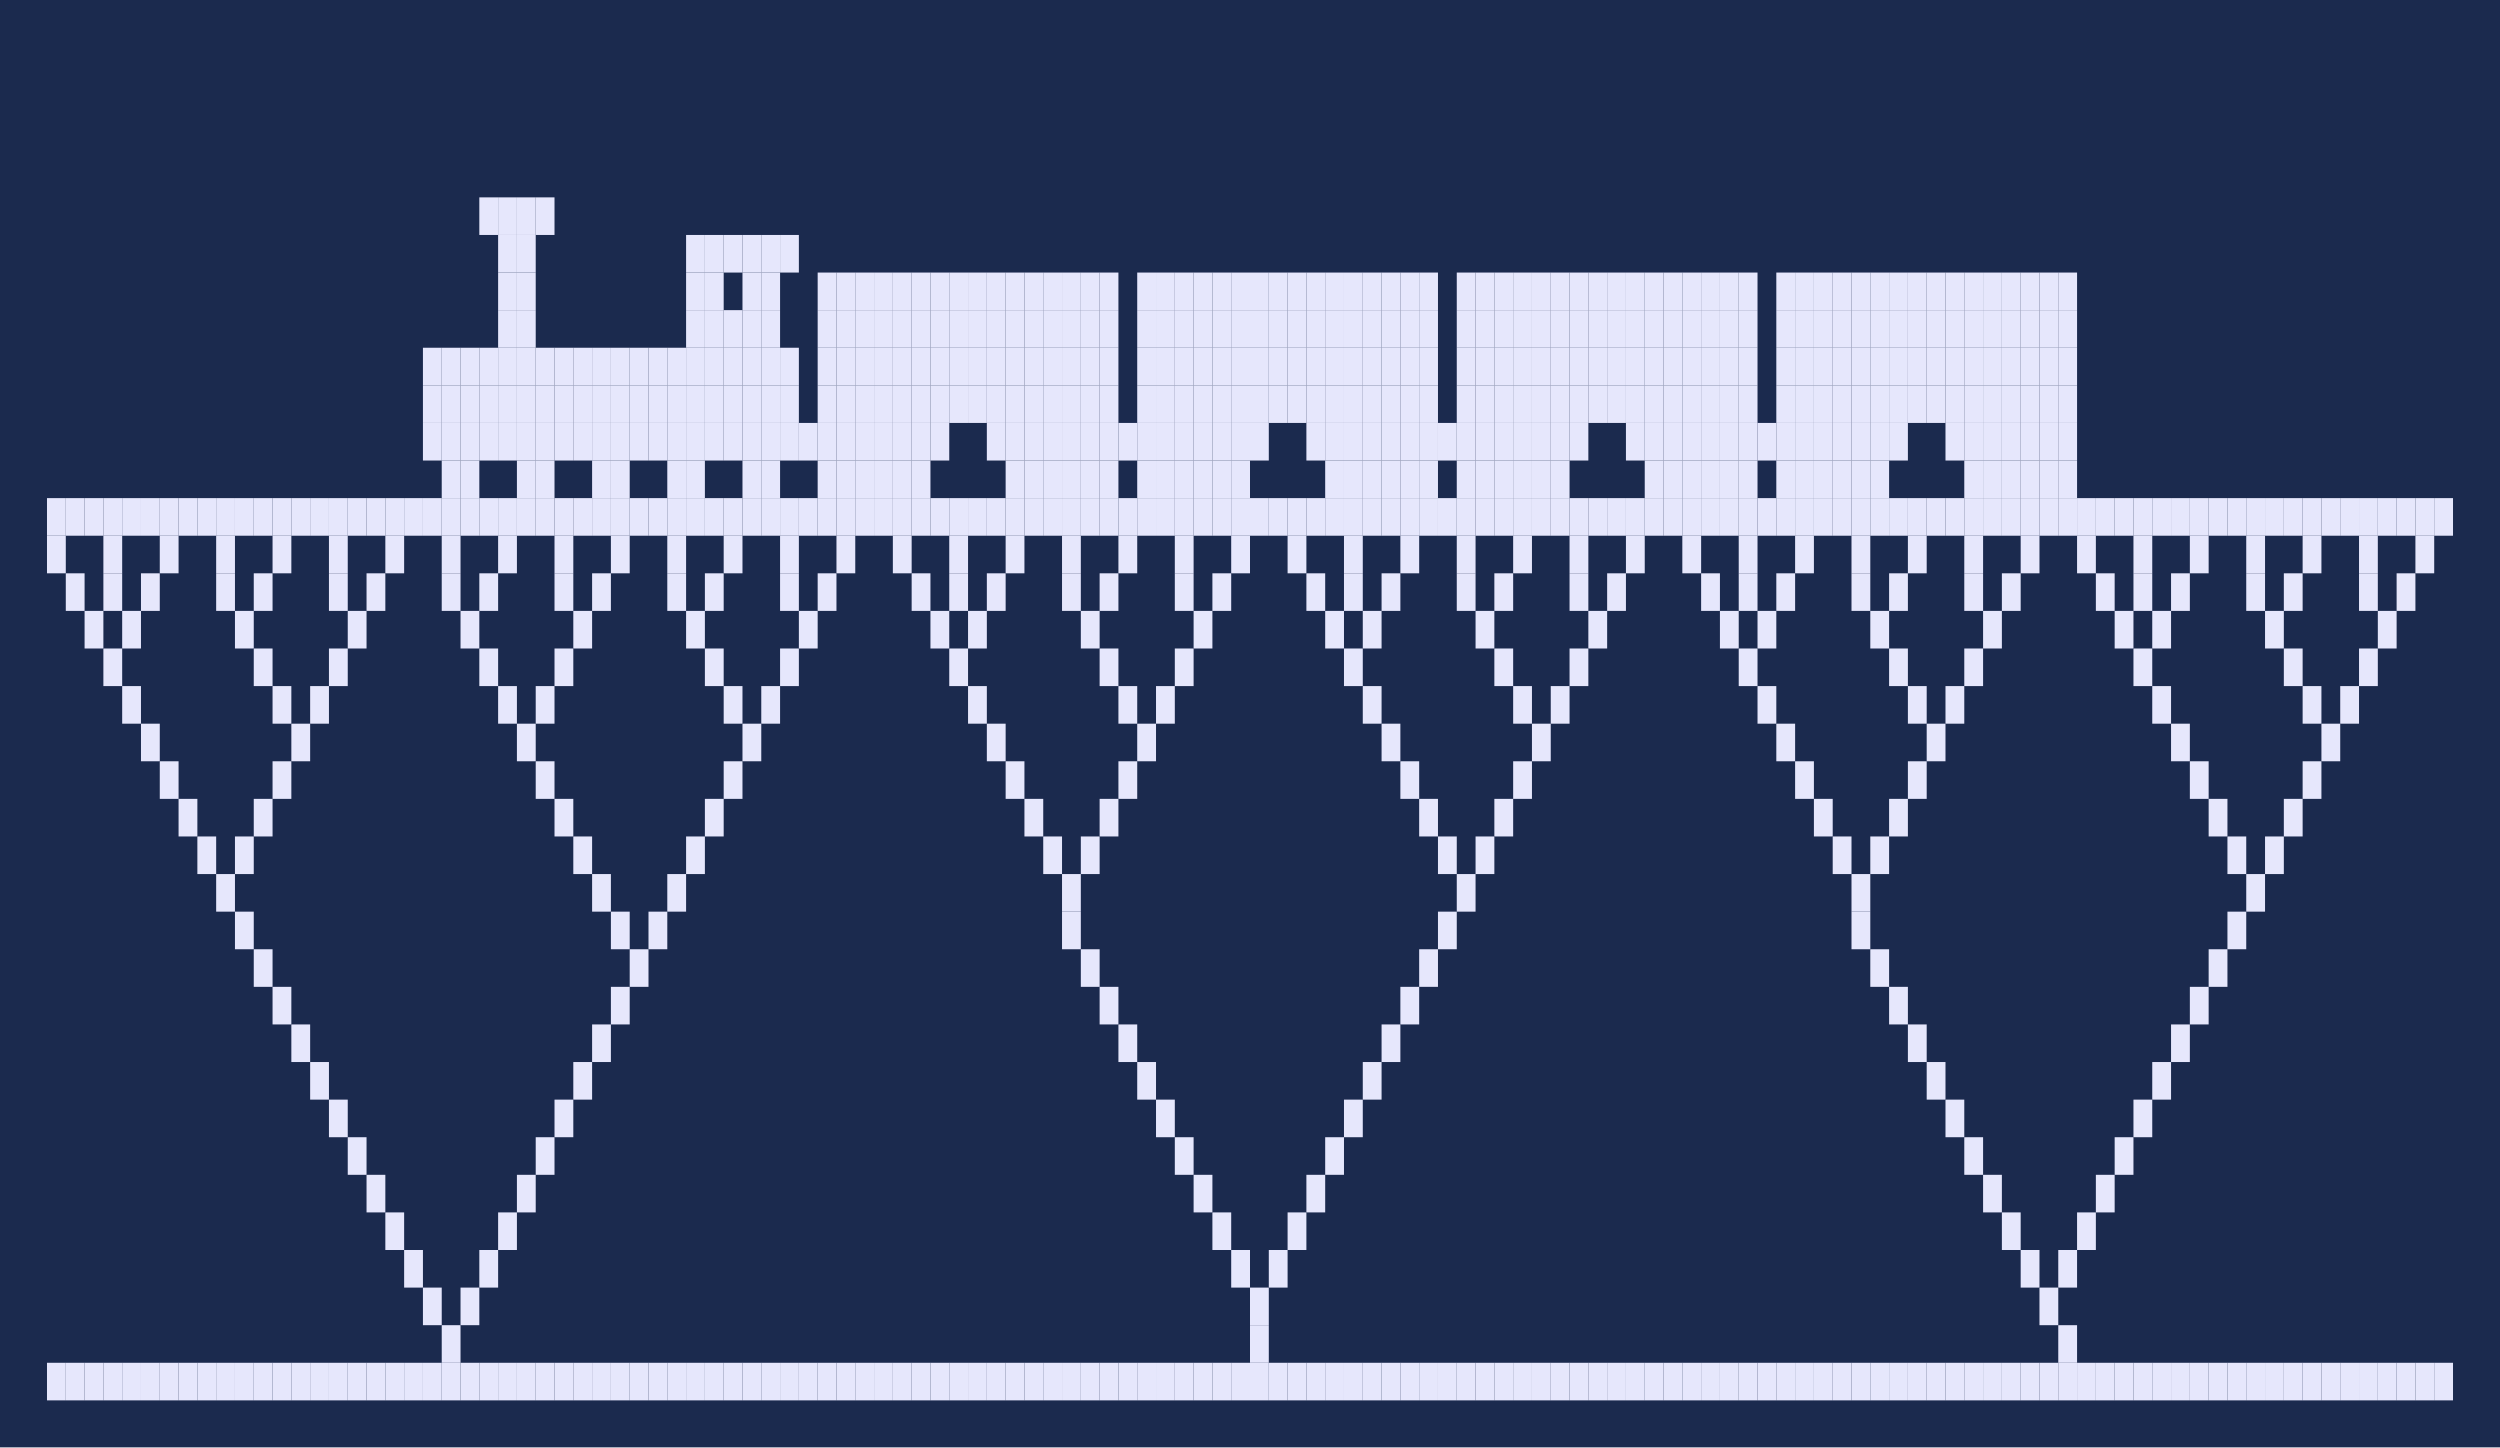
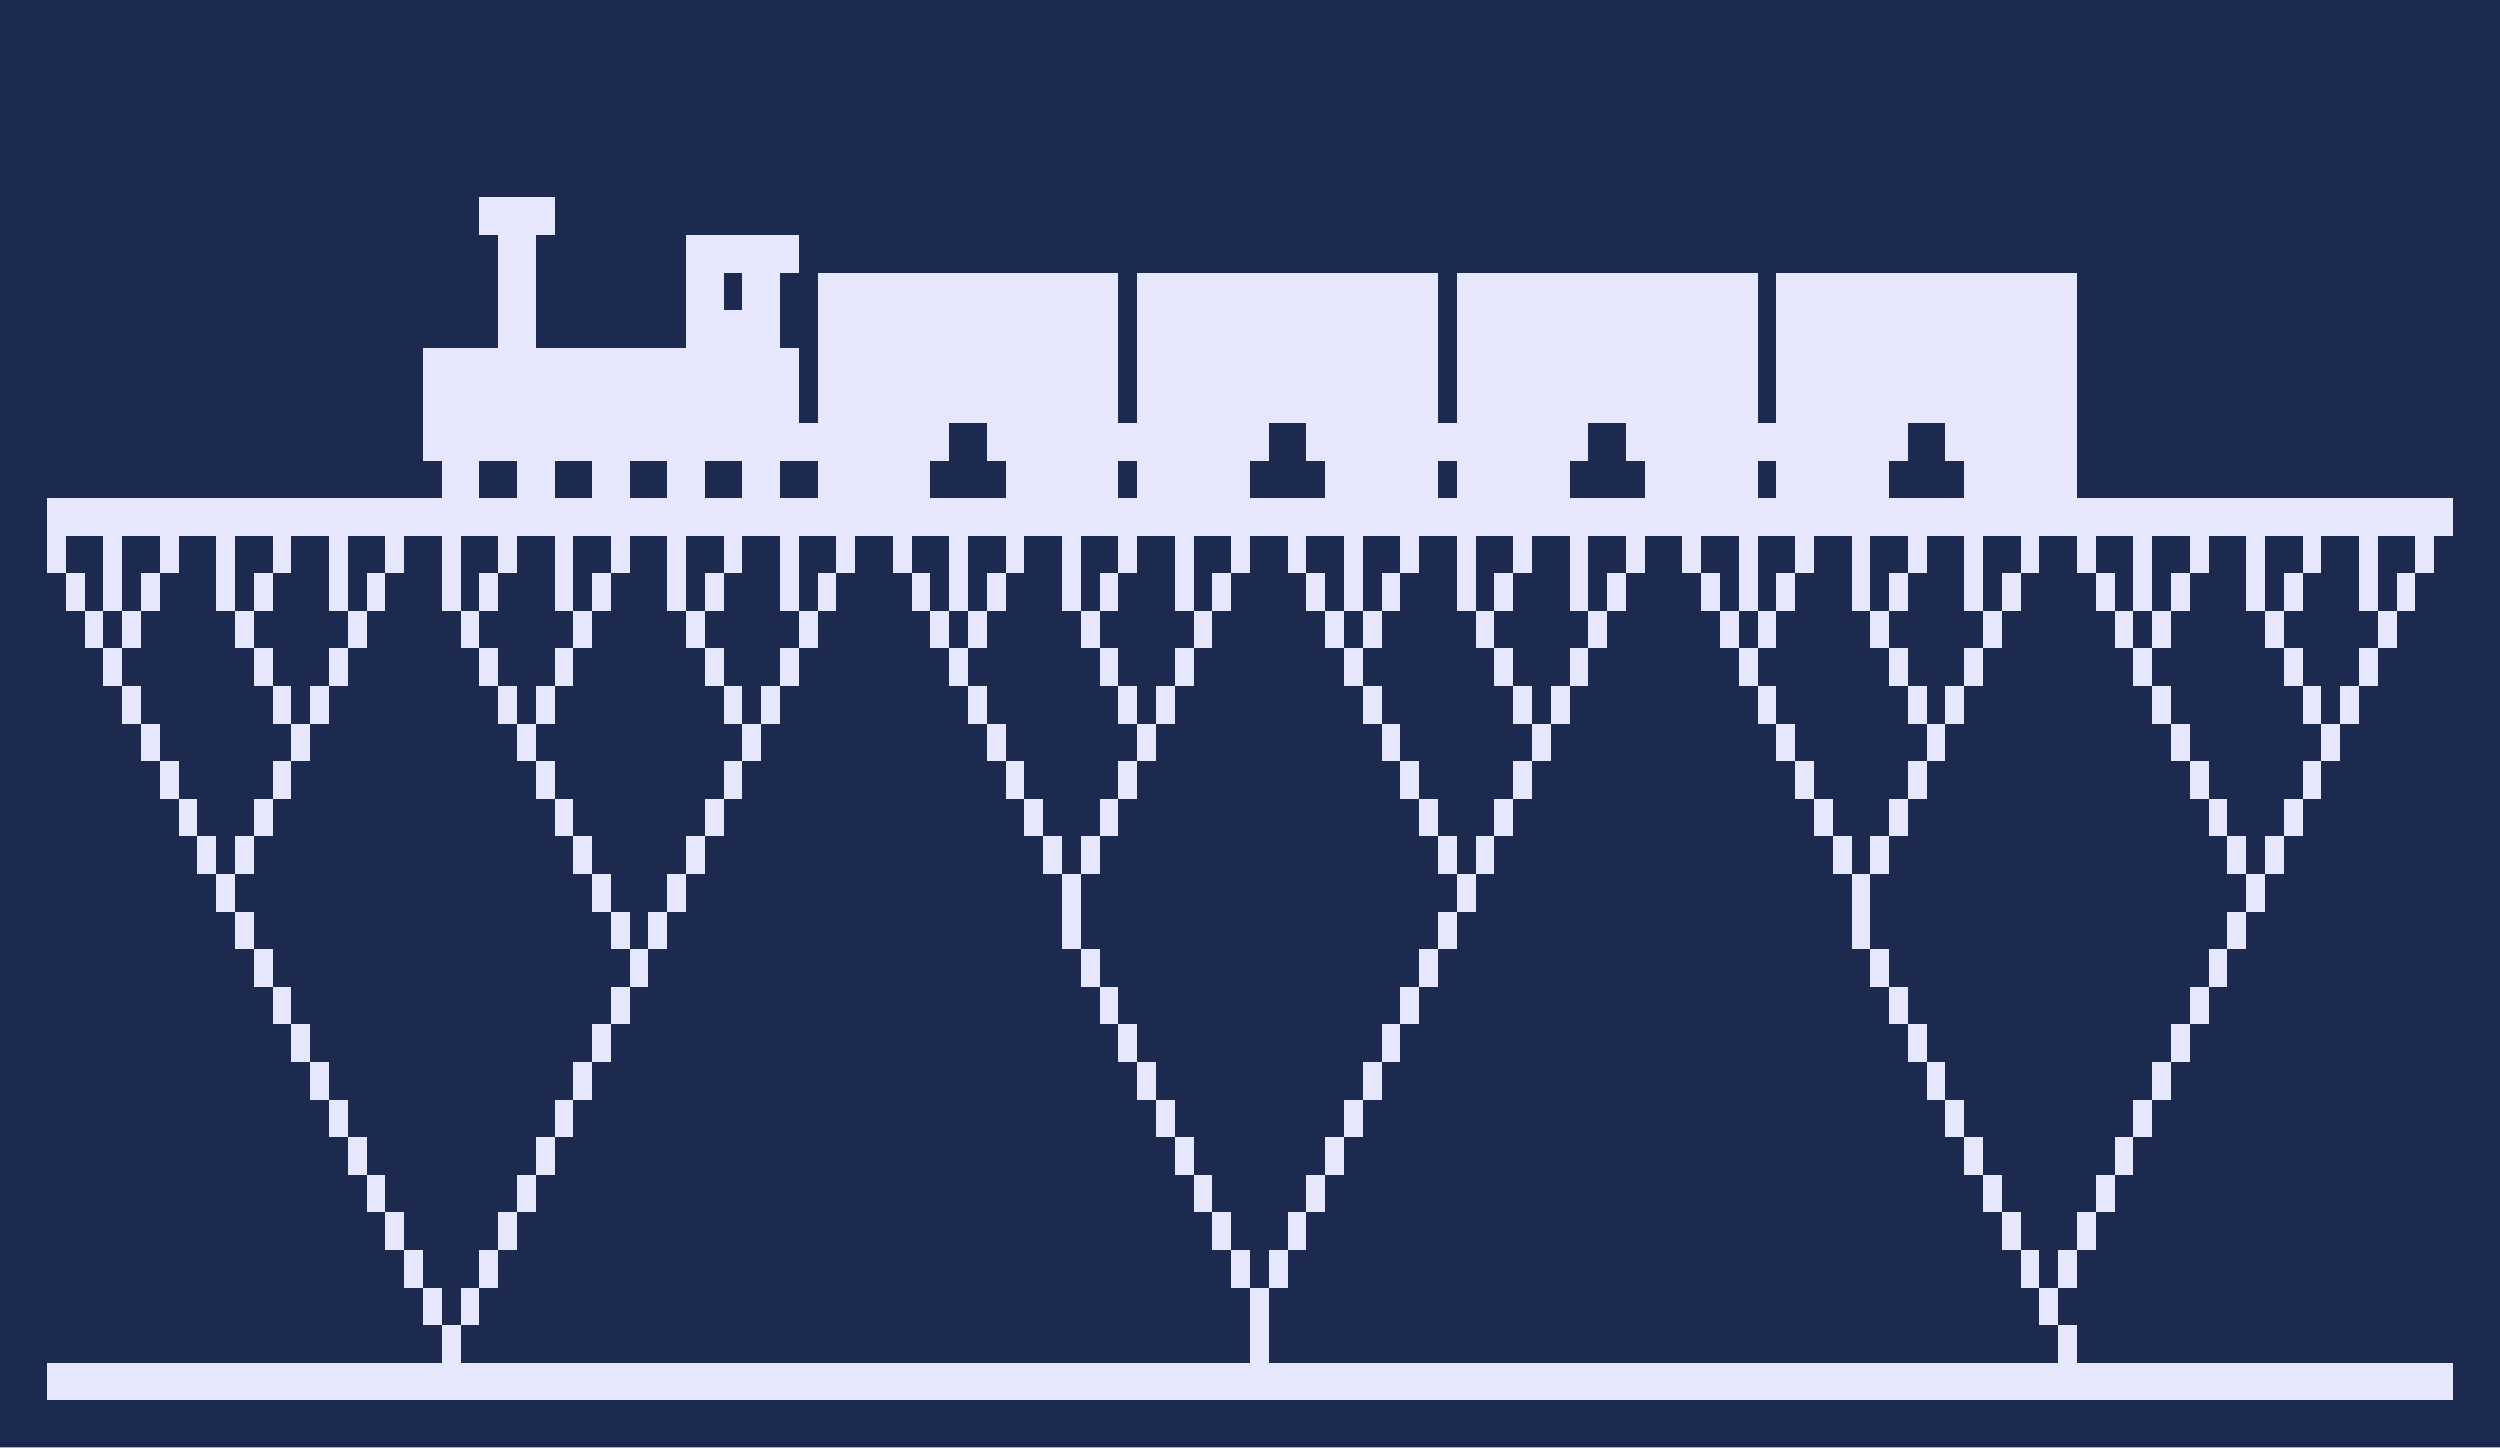
<svg xmlns="http://www.w3.org/2000/svg" width="532" height="308" viewBox="0 0 532 308">
  <rect width="532" height="308" fill="#1b2a4e" />
-   <g fill="#e6e7fc">
+   <g fill="#e6e7fc" shape-rendering="crispEdges">
    <rect x="102" y="42" width="4" height="8" />
    <rect x="106" y="42" width="4" height="8" />
    <rect x="110" y="42" width="4" height="8" />
    <rect x="114" y="42" width="4" height="8" />
    <rect x="106" y="50" width="4" height="8" />
    <rect x="110" y="50" width="4" height="8" />
    <rect x="146" y="50" width="4" height="8" />
    <rect x="150" y="50" width="4" height="8" />
    <rect x="154" y="50" width="4" height="8" />
    <rect x="158" y="50" width="4" height="8" />
    <rect x="162" y="50" width="4" height="8" />
    <rect x="166" y="50" width="4" height="8" />
    <rect x="106" y="58" width="4" height="8" />
    <rect x="110" y="58" width="4" height="8" />
    <rect x="146" y="58" width="4" height="8" />
    <rect x="150" y="58" width="4" height="8" />
    <rect x="158" y="58" width="4" height="8" />
    <rect x="162" y="58" width="4" height="8" />
    <rect x="174" y="58" width="4" height="8" />
    <rect x="178" y="58" width="4" height="8" />
    <rect x="182" y="58" width="4" height="8" />
    <rect x="186" y="58" width="4" height="8" />
    <rect x="190" y="58" width="4" height="8" />
    <rect x="194" y="58" width="4" height="8" />
    <rect x="198" y="58" width="4" height="8" />
    <rect x="202" y="58" width="4" height="8" />
    <rect x="206" y="58" width="4" height="8" />
    <rect x="210" y="58" width="4" height="8" />
    <rect x="214" y="58" width="4" height="8" />
    <rect x="218" y="58" width="4" height="8" />
    <rect x="222" y="58" width="4" height="8" />
    <rect x="226" y="58" width="4" height="8" />
    <rect x="230" y="58" width="4" height="8" />
    <rect x="234" y="58" width="4" height="8" />
    <rect x="242" y="58" width="4" height="8" />
    <rect x="246" y="58" width="4" height="8" />
    <rect x="250" y="58" width="4" height="8" />
    <rect x="254" y="58" width="4" height="8" />
    <rect x="258" y="58" width="4" height="8" />
    <rect x="262" y="58" width="4" height="8" />
    <rect x="266" y="58" width="4" height="8" />
    <rect x="270" y="58" width="4" height="8" />
    <rect x="274" y="58" width="4" height="8" />
    <rect x="278" y="58" width="4" height="8" />
    <rect x="282" y="58" width="4" height="8" />
    <rect x="286" y="58" width="4" height="8" />
    <rect x="290" y="58" width="4" height="8" />
    <rect x="294" y="58" width="4" height="8" />
    <rect x="298" y="58" width="4" height="8" />
    <rect x="302" y="58" width="4" height="8" />
    <rect x="310" y="58" width="4" height="8" />
    <rect x="314" y="58" width="4" height="8" />
    <rect x="318" y="58" width="4" height="8" />
    <rect x="322" y="58" width="4" height="8" />
    <rect x="326" y="58" width="4" height="8" />
    <rect x="330" y="58" width="4" height="8" />
    <rect x="334" y="58" width="4" height="8" />
    <rect x="338" y="58" width="4" height="8" />
    <rect x="342" y="58" width="4" height="8" />
    <rect x="346" y="58" width="4" height="8" />
    <rect x="350" y="58" width="4" height="8" />
    <rect x="354" y="58" width="4" height="8" />
    <rect x="358" y="58" width="4" height="8" />
    <rect x="362" y="58" width="4" height="8" />
    <rect x="366" y="58" width="4" height="8" />
    <rect x="370" y="58" width="4" height="8" />
    <rect x="378" y="58" width="4" height="8" />
    <rect x="382" y="58" width="4" height="8" />
    <rect x="386" y="58" width="4" height="8" />
    <rect x="390" y="58" width="4" height="8" />
    <rect x="394" y="58" width="4" height="8" />
    <rect x="398" y="58" width="4" height="8" />
    <rect x="402" y="58" width="4" height="8" />
    <rect x="406" y="58" width="4" height="8" />
    <rect x="410" y="58" width="4" height="8" />
    <rect x="414" y="58" width="4" height="8" />
    <rect x="418" y="58" width="4" height="8" />
    <rect x="422" y="58" width="4" height="8" />
    <rect x="426" y="58" width="4" height="8" />
    <rect x="430" y="58" width="4" height="8" />
    <rect x="434" y="58" width="4" height="8" />
    <rect x="438" y="58" width="4" height="8" />
    <rect x="106" y="66" width="4" height="8" />
    <rect x="110" y="66" width="4" height="8" />
    <rect x="146" y="66" width="4" height="8" />
    <rect x="150" y="66" width="4" height="8" />
    <rect x="154" y="66" width="4" height="8" />
    <rect x="158" y="66" width="4" height="8" />
    <rect x="162" y="66" width="4" height="8" />
    <rect x="174" y="66" width="4" height="8" />
    <rect x="178" y="66" width="4" height="8" />
    <rect x="182" y="66" width="4" height="8" />
    <rect x="186" y="66" width="4" height="8" />
    <rect x="190" y="66" width="4" height="8" />
    <rect x="194" y="66" width="4" height="8" />
    <rect x="198" y="66" width="4" height="8" />
    <rect x="202" y="66" width="4" height="8" />
    <rect x="206" y="66" width="4" height="8" />
    <rect x="210" y="66" width="4" height="8" />
    <rect x="214" y="66" width="4" height="8" />
    <rect x="218" y="66" width="4" height="8" />
    <rect x="222" y="66" width="4" height="8" />
    <rect x="226" y="66" width="4" height="8" />
    <rect x="230" y="66" width="4" height="8" />
    <rect x="234" y="66" width="4" height="8" />
    <rect x="242" y="66" width="4" height="8" />
    <rect x="246" y="66" width="4" height="8" />
    <rect x="250" y="66" width="4" height="8" />
    <rect x="254" y="66" width="4" height="8" />
    <rect x="258" y="66" width="4" height="8" />
    <rect x="262" y="66" width="4" height="8" />
    <rect x="266" y="66" width="4" height="8" />
    <rect x="270" y="66" width="4" height="8" />
    <rect x="274" y="66" width="4" height="8" />
    <rect x="278" y="66" width="4" height="8" />
    <rect x="282" y="66" width="4" height="8" />
    <rect x="286" y="66" width="4" height="8" />
    <rect x="290" y="66" width="4" height="8" />
    <rect x="294" y="66" width="4" height="8" />
    <rect x="298" y="66" width="4" height="8" />
    <rect x="302" y="66" width="4" height="8" />
    <rect x="310" y="66" width="4" height="8" />
    <rect x="314" y="66" width="4" height="8" />
    <rect x="318" y="66" width="4" height="8" />
    <rect x="322" y="66" width="4" height="8" />
    <rect x="326" y="66" width="4" height="8" />
    <rect x="330" y="66" width="4" height="8" />
    <rect x="334" y="66" width="4" height="8" />
    <rect x="338" y="66" width="4" height="8" />
    <rect x="342" y="66" width="4" height="8" />
    <rect x="346" y="66" width="4" height="8" />
    <rect x="350" y="66" width="4" height="8" />
    <rect x="354" y="66" width="4" height="8" />
    <rect x="358" y="66" width="4" height="8" />
    <rect x="362" y="66" width="4" height="8" />
    <rect x="366" y="66" width="4" height="8" />
    <rect x="370" y="66" width="4" height="8" />
    <rect x="378" y="66" width="4" height="8" />
    <rect x="382" y="66" width="4" height="8" />
    <rect x="386" y="66" width="4" height="8" />
    <rect x="390" y="66" width="4" height="8" />
    <rect x="394" y="66" width="4" height="8" />
    <rect x="398" y="66" width="4" height="8" />
    <rect x="402" y="66" width="4" height="8" />
    <rect x="406" y="66" width="4" height="8" />
    <rect x="410" y="66" width="4" height="8" />
    <rect x="414" y="66" width="4" height="8" />
    <rect x="418" y="66" width="4" height="8" />
    <rect x="422" y="66" width="4" height="8" />
    <rect x="426" y="66" width="4" height="8" />
    <rect x="430" y="66" width="4" height="8" />
    <rect x="434" y="66" width="4" height="8" />
    <rect x="438" y="66" width="4" height="8" />
    <rect x="90" y="74" width="4" height="8" />
    <rect x="94" y="74" width="4" height="8" />
    <rect x="98" y="74" width="4" height="8" />
    <rect x="102" y="74" width="4" height="8" />
    <rect x="106" y="74" width="4" height="8" />
    <rect x="110" y="74" width="4" height="8" />
    <rect x="114" y="74" width="4" height="8" />
    <rect x="118" y="74" width="4" height="8" />
    <rect x="122" y="74" width="4" height="8" />
    <rect x="126" y="74" width="4" height="8" />
    <rect x="130" y="74" width="4" height="8" />
    <rect x="134" y="74" width="4" height="8" />
    <rect x="138" y="74" width="4" height="8" />
    <rect x="142" y="74" width="4" height="8" />
    <rect x="146" y="74" width="4" height="8" />
    <rect x="150" y="74" width="4" height="8" />
    <rect x="154" y="74" width="4" height="8" />
    <rect x="158" y="74" width="4" height="8" />
    <rect x="162" y="74" width="4" height="8" />
    <rect x="166" y="74" width="4" height="8" />
    <rect x="174" y="74" width="4" height="8" />
    <rect x="178" y="74" width="4" height="8" />
    <rect x="182" y="74" width="4" height="8" />
    <rect x="186" y="74" width="4" height="8" />
    <rect x="190" y="74" width="4" height="8" />
    <rect x="194" y="74" width="4" height="8" />
    <rect x="198" y="74" width="4" height="8" />
    <rect x="202" y="74" width="4" height="8" />
    <rect x="206" y="74" width="4" height="8" />
    <rect x="210" y="74" width="4" height="8" />
    <rect x="214" y="74" width="4" height="8" />
    <rect x="218" y="74" width="4" height="8" />
    <rect x="222" y="74" width="4" height="8" />
    <rect x="226" y="74" width="4" height="8" />
    <rect x="230" y="74" width="4" height="8" />
    <rect x="234" y="74" width="4" height="8" />
    <rect x="242" y="74" width="4" height="8" />
    <rect x="246" y="74" width="4" height="8" />
    <rect x="250" y="74" width="4" height="8" />
    <rect x="254" y="74" width="4" height="8" />
    <rect x="258" y="74" width="4" height="8" />
    <rect x="262" y="74" width="4" height="8" />
    <rect x="266" y="74" width="4" height="8" />
    <rect x="270" y="74" width="4" height="8" />
    <rect x="274" y="74" width="4" height="8" />
    <rect x="278" y="74" width="4" height="8" />
    <rect x="282" y="74" width="4" height="8" />
    <rect x="286" y="74" width="4" height="8" />
    <rect x="290" y="74" width="4" height="8" />
    <rect x="294" y="74" width="4" height="8" />
    <rect x="298" y="74" width="4" height="8" />
    <rect x="302" y="74" width="4" height="8" />
    <rect x="310" y="74" width="4" height="8" />
    <rect x="314" y="74" width="4" height="8" />
    <rect x="318" y="74" width="4" height="8" />
    <rect x="322" y="74" width="4" height="8" />
    <rect x="326" y="74" width="4" height="8" />
    <rect x="330" y="74" width="4" height="8" />
    <rect x="334" y="74" width="4" height="8" />
    <rect x="338" y="74" width="4" height="8" />
    <rect x="342" y="74" width="4" height="8" />
    <rect x="346" y="74" width="4" height="8" />
    <rect x="350" y="74" width="4" height="8" />
    <rect x="354" y="74" width="4" height="8" />
    <rect x="358" y="74" width="4" height="8" />
    <rect x="362" y="74" width="4" height="8" />
    <rect x="366" y="74" width="4" height="8" />
    <rect x="370" y="74" width="4" height="8" />
    <rect x="378" y="74" width="4" height="8" />
    <rect x="382" y="74" width="4" height="8" />
    <rect x="386" y="74" width="4" height="8" />
    <rect x="390" y="74" width="4" height="8" />
    <rect x="394" y="74" width="4" height="8" />
    <rect x="398" y="74" width="4" height="8" />
    <rect x="402" y="74" width="4" height="8" />
    <rect x="406" y="74" width="4" height="8" />
    <rect x="410" y="74" width="4" height="8" />
    <rect x="414" y="74" width="4" height="8" />
    <rect x="418" y="74" width="4" height="8" />
    <rect x="422" y="74" width="4" height="8" />
    <rect x="426" y="74" width="4" height="8" />
    <rect x="430" y="74" width="4" height="8" />
    <rect x="434" y="74" width="4" height="8" />
    <rect x="438" y="74" width="4" height="8" />
    <rect x="90" y="82" width="4" height="8" />
    <rect x="94" y="82" width="4" height="8" />
    <rect x="98" y="82" width="4" height="8" />
    <rect x="102" y="82" width="4" height="8" />
    <rect x="106" y="82" width="4" height="8" />
    <rect x="110" y="82" width="4" height="8" />
    <rect x="114" y="82" width="4" height="8" />
    <rect x="118" y="82" width="4" height="8" />
    <rect x="122" y="82" width="4" height="8" />
    <rect x="126" y="82" width="4" height="8" />
    <rect x="130" y="82" width="4" height="8" />
    <rect x="134" y="82" width="4" height="8" />
    <rect x="138" y="82" width="4" height="8" />
    <rect x="142" y="82" width="4" height="8" />
    <rect x="146" y="82" width="4" height="8" />
    <rect x="150" y="82" width="4" height="8" />
    <rect x="154" y="82" width="4" height="8" />
    <rect x="158" y="82" width="4" height="8" />
    <rect x="162" y="82" width="4" height="8" />
    <rect x="166" y="82" width="4" height="8" />
    <rect x="174" y="82" width="4" height="8" />
    <rect x="178" y="82" width="4" height="8" />
    <rect x="182" y="82" width="4" height="8" />
    <rect x="186" y="82" width="4" height="8" />
    <rect x="190" y="82" width="4" height="8" />
    <rect x="194" y="82" width="4" height="8" />
    <rect x="198" y="82" width="4" height="8" />
    <rect x="202" y="82" width="4" height="8" />
    <rect x="206" y="82" width="4" height="8" />
    <rect x="210" y="82" width="4" height="8" />
    <rect x="214" y="82" width="4" height="8" />
    <rect x="218" y="82" width="4" height="8" />
    <rect x="222" y="82" width="4" height="8" />
    <rect x="226" y="82" width="4" height="8" />
    <rect x="230" y="82" width="4" height="8" />
    <rect x="234" y="82" width="4" height="8" />
    <rect x="242" y="82" width="4" height="8" />
    <rect x="246" y="82" width="4" height="8" />
    <rect x="250" y="82" width="4" height="8" />
    <rect x="254" y="82" width="4" height="8" />
    <rect x="258" y="82" width="4" height="8" />
    <rect x="262" y="82" width="4" height="8" />
    <rect x="266" y="82" width="4" height="8" />
    <rect x="270" y="82" width="4" height="8" />
    <rect x="274" y="82" width="4" height="8" />
    <rect x="278" y="82" width="4" height="8" />
    <rect x="282" y="82" width="4" height="8" />
    <rect x="286" y="82" width="4" height="8" />
    <rect x="290" y="82" width="4" height="8" />
    <rect x="294" y="82" width="4" height="8" />
    <rect x="298" y="82" width="4" height="8" />
    <rect x="302" y="82" width="4" height="8" />
    <rect x="310" y="82" width="4" height="8" />
    <rect x="314" y="82" width="4" height="8" />
    <rect x="318" y="82" width="4" height="8" />
    <rect x="322" y="82" width="4" height="8" />
    <rect x="326" y="82" width="4" height="8" />
    <rect x="330" y="82" width="4" height="8" />
    <rect x="334" y="82" width="4" height="8" />
    <rect x="338" y="82" width="4" height="8" />
    <rect x="342" y="82" width="4" height="8" />
    <rect x="346" y="82" width="4" height="8" />
    <rect x="350" y="82" width="4" height="8" />
    <rect x="354" y="82" width="4" height="8" />
    <rect x="358" y="82" width="4" height="8" />
    <rect x="362" y="82" width="4" height="8" />
    <rect x="366" y="82" width="4" height="8" />
    <rect x="370" y="82" width="4" height="8" />
    <rect x="378" y="82" width="4" height="8" />
    <rect x="382" y="82" width="4" height="8" />
    <rect x="386" y="82" width="4" height="8" />
    <rect x="390" y="82" width="4" height="8" />
    <rect x="394" y="82" width="4" height="8" />
    <rect x="398" y="82" width="4" height="8" />
    <rect x="402" y="82" width="4" height="8" />
    <rect x="406" y="82" width="4" height="8" />
    <rect x="410" y="82" width="4" height="8" />
    <rect x="414" y="82" width="4" height="8" />
    <rect x="418" y="82" width="4" height="8" />
    <rect x="422" y="82" width="4" height="8" />
    <rect x="426" y="82" width="4" height="8" />
    <rect x="430" y="82" width="4" height="8" />
    <rect x="434" y="82" width="4" height="8" />
    <rect x="438" y="82" width="4" height="8" />
    <rect x="90" y="90" width="4" height="8" />
    <rect x="94" y="90" width="4" height="8" />
    <rect x="98" y="90" width="4" height="8" />
    <rect x="102" y="90" width="4" height="8" />
    <rect x="106" y="90" width="4" height="8" />
    <rect x="110" y="90" width="4" height="8" />
    <rect x="114" y="90" width="4" height="8" />
    <rect x="118" y="90" width="4" height="8" />
    <rect x="122" y="90" width="4" height="8" />
    <rect x="126" y="90" width="4" height="8" />
    <rect x="130" y="90" width="4" height="8" />
    <rect x="134" y="90" width="4" height="8" />
    <rect x="138" y="90" width="4" height="8" />
    <rect x="142" y="90" width="4" height="8" />
    <rect x="146" y="90" width="4" height="8" />
    <rect x="150" y="90" width="4" height="8" />
    <rect x="154" y="90" width="4" height="8" />
    <rect x="158" y="90" width="4" height="8" />
    <rect x="162" y="90" width="4" height="8" />
    <rect x="166" y="90" width="4" height="8" />
    <rect x="170" y="90" width="4" height="8" />
    <rect x="174" y="90" width="4" height="8" />
    <rect x="178" y="90" width="4" height="8" />
    <rect x="182" y="90" width="4" height="8" />
    <rect x="186" y="90" width="4" height="8" />
    <rect x="190" y="90" width="4" height="8" />
    <rect x="194" y="90" width="4" height="8" />
    <rect x="198" y="90" width="4" height="8" />
    <rect x="210" y="90" width="4" height="8" />
    <rect x="214" y="90" width="4" height="8" />
    <rect x="218" y="90" width="4" height="8" />
    <rect x="222" y="90" width="4" height="8" />
    <rect x="226" y="90" width="4" height="8" />
    <rect x="230" y="90" width="4" height="8" />
    <rect x="234" y="90" width="4" height="8" />
    <rect x="238" y="90" width="4" height="8" />
    <rect x="242" y="90" width="4" height="8" />
    <rect x="246" y="90" width="4" height="8" />
    <rect x="250" y="90" width="4" height="8" />
    <rect x="254" y="90" width="4" height="8" />
    <rect x="258" y="90" width="4" height="8" />
    <rect x="262" y="90" width="4" height="8" />
    <rect x="266" y="90" width="4" height="8" />
    <rect x="278" y="90" width="4" height="8" />
    <rect x="282" y="90" width="4" height="8" />
    <rect x="286" y="90" width="4" height="8" />
    <rect x="290" y="90" width="4" height="8" />
    <rect x="294" y="90" width="4" height="8" />
    <rect x="298" y="90" width="4" height="8" />
    <rect x="302" y="90" width="4" height="8" />
    <rect x="306" y="90" width="4" height="8" />
    <rect x="310" y="90" width="4" height="8" />
    <rect x="314" y="90" width="4" height="8" />
    <rect x="318" y="90" width="4" height="8" />
    <rect x="322" y="90" width="4" height="8" />
    <rect x="326" y="90" width="4" height="8" />
    <rect x="330" y="90" width="4" height="8" />
    <rect x="334" y="90" width="4" height="8" />
    <rect x="346" y="90" width="4" height="8" />
    <rect x="350" y="90" width="4" height="8" />
    <rect x="354" y="90" width="4" height="8" />
    <rect x="358" y="90" width="4" height="8" />
    <rect x="362" y="90" width="4" height="8" />
    <rect x="366" y="90" width="4" height="8" />
    <rect x="370" y="90" width="4" height="8" />
    <rect x="374" y="90" width="4" height="8" />
    <rect x="378" y="90" width="4" height="8" />
    <rect x="382" y="90" width="4" height="8" />
    <rect x="386" y="90" width="4" height="8" />
    <rect x="390" y="90" width="4" height="8" />
    <rect x="394" y="90" width="4" height="8" />
    <rect x="398" y="90" width="4" height="8" />
    <rect x="402" y="90" width="4" height="8" />
    <rect x="414" y="90" width="4" height="8" />
    <rect x="418" y="90" width="4" height="8" />
    <rect x="422" y="90" width="4" height="8" />
    <rect x="426" y="90" width="4" height="8" />
    <rect x="430" y="90" width="4" height="8" />
    <rect x="434" y="90" width="4" height="8" />
    <rect x="438" y="90" width="4" height="8" />
    <rect x="94" y="98" width="4" height="8" />
    <rect x="98" y="98" width="4" height="8" />
    <rect x="110" y="98" width="4" height="8" />
    <rect x="114" y="98" width="4" height="8" />
    <rect x="126" y="98" width="4" height="8" />
    <rect x="130" y="98" width="4" height="8" />
    <rect x="142" y="98" width="4" height="8" />
    <rect x="146" y="98" width="4" height="8" />
    <rect x="158" y="98" width="4" height="8" />
    <rect x="162" y="98" width="4" height="8" />
    <rect x="174" y="98" width="4" height="8" />
    <rect x="178" y="98" width="4" height="8" />
    <rect x="182" y="98" width="4" height="8" />
    <rect x="186" y="98" width="4" height="8" />
    <rect x="190" y="98" width="4" height="8" />
    <rect x="194" y="98" width="4" height="8" />
    <rect x="214" y="98" width="4" height="8" />
    <rect x="218" y="98" width="4" height="8" />
    <rect x="222" y="98" width="4" height="8" />
    <rect x="226" y="98" width="4" height="8" />
    <rect x="230" y="98" width="4" height="8" />
    <rect x="234" y="98" width="4" height="8" />
    <rect x="242" y="98" width="4" height="8" />
    <rect x="246" y="98" width="4" height="8" />
    <rect x="250" y="98" width="4" height="8" />
    <rect x="254" y="98" width="4" height="8" />
    <rect x="258" y="98" width="4" height="8" />
    <rect x="262" y="98" width="4" height="8" />
    <rect x="282" y="98" width="4" height="8" />
    <rect x="286" y="98" width="4" height="8" />
    <rect x="290" y="98" width="4" height="8" />
    <rect x="294" y="98" width="4" height="8" />
    <rect x="298" y="98" width="4" height="8" />
    <rect x="302" y="98" width="4" height="8" />
    <rect x="310" y="98" width="4" height="8" />
    <rect x="314" y="98" width="4" height="8" />
    <rect x="318" y="98" width="4" height="8" />
    <rect x="322" y="98" width="4" height="8" />
    <rect x="326" y="98" width="4" height="8" />
    <rect x="330" y="98" width="4" height="8" />
    <rect x="350" y="98" width="4" height="8" />
    <rect x="354" y="98" width="4" height="8" />
    <rect x="358" y="98" width="4" height="8" />
    <rect x="362" y="98" width="4" height="8" />
    <rect x="366" y="98" width="4" height="8" />
    <rect x="370" y="98" width="4" height="8" />
    <rect x="378" y="98" width="4" height="8" />
    <rect x="382" y="98" width="4" height="8" />
    <rect x="386" y="98" width="4" height="8" />
    <rect x="390" y="98" width="4" height="8" />
    <rect x="394" y="98" width="4" height="8" />
    <rect x="398" y="98" width="4" height="8" />
    <rect x="418" y="98" width="4" height="8" />
    <rect x="422" y="98" width="4" height="8" />
    <rect x="426" y="98" width="4" height="8" />
    <rect x="430" y="98" width="4" height="8" />
    <rect x="434" y="98" width="4" height="8" />
    <rect x="438" y="98" width="4" height="8" />
    <rect x="10" y="106" width="4" height="8" />
    <rect x="14" y="106" width="4" height="8" />
    <rect x="18" y="106" width="4" height="8" />
    <rect x="22" y="106" width="4" height="8" />
    <rect x="26" y="106" width="4" height="8" />
    <rect x="30" y="106" width="4" height="8" />
    <rect x="34" y="106" width="4" height="8" />
    <rect x="38" y="106" width="4" height="8" />
    <rect x="42" y="106" width="4" height="8" />
    <rect x="46" y="106" width="4" height="8" />
    <rect x="50" y="106" width="4" height="8" />
    <rect x="54" y="106" width="4" height="8" />
    <rect x="58" y="106" width="4" height="8" />
    <rect x="62" y="106" width="4" height="8" />
    <rect x="66" y="106" width="4" height="8" />
    <rect x="70" y="106" width="4" height="8" />
    <rect x="74" y="106" width="4" height="8" />
    <rect x="78" y="106" width="4" height="8" />
    <rect x="82" y="106" width="4" height="8" />
    <rect x="86" y="106" width="4" height="8" />
    <rect x="90" y="106" width="4" height="8" />
    <rect x="94" y="106" width="4" height="8" />
    <rect x="98" y="106" width="4" height="8" />
    <rect x="102" y="106" width="4" height="8" />
    <rect x="106" y="106" width="4" height="8" />
    <rect x="110" y="106" width="4" height="8" />
    <rect x="114" y="106" width="4" height="8" />
    <rect x="118" y="106" width="4" height="8" />
    <rect x="122" y="106" width="4" height="8" />
    <rect x="126" y="106" width="4" height="8" />
    <rect x="130" y="106" width="4" height="8" />
    <rect x="134" y="106" width="4" height="8" />
    <rect x="138" y="106" width="4" height="8" />
    <rect x="142" y="106" width="4" height="8" />
    <rect x="146" y="106" width="4" height="8" />
    <rect x="150" y="106" width="4" height="8" />
    <rect x="154" y="106" width="4" height="8" />
    <rect x="158" y="106" width="4" height="8" />
    <rect x="162" y="106" width="4" height="8" />
    <rect x="166" y="106" width="4" height="8" />
    <rect x="170" y="106" width="4" height="8" />
    <rect x="174" y="106" width="4" height="8" />
    <rect x="178" y="106" width="4" height="8" />
    <rect x="182" y="106" width="4" height="8" />
    <rect x="186" y="106" width="4" height="8" />
    <rect x="190" y="106" width="4" height="8" />
    <rect x="194" y="106" width="4" height="8" />
    <rect x="198" y="106" width="4" height="8" />
    <rect x="202" y="106" width="4" height="8" />
    <rect x="206" y="106" width="4" height="8" />
    <rect x="210" y="106" width="4" height="8" />
    <rect x="214" y="106" width="4" height="8" />
    <rect x="218" y="106" width="4" height="8" />
    <rect x="222" y="106" width="4" height="8" />
    <rect x="226" y="106" width="4" height="8" />
    <rect x="230" y="106" width="4" height="8" />
    <rect x="234" y="106" width="4" height="8" />
    <rect x="238" y="106" width="4" height="8" />
    <rect x="242" y="106" width="4" height="8" />
    <rect x="246" y="106" width="4" height="8" />
    <rect x="250" y="106" width="4" height="8" />
    <rect x="254" y="106" width="4" height="8" />
    <rect x="258" y="106" width="4" height="8" />
    <rect x="262" y="106" width="4" height="8" />
    <rect x="266" y="106" width="4" height="8" />
    <rect x="270" y="106" width="4" height="8" />
    <rect x="274" y="106" width="4" height="8" />
    <rect x="278" y="106" width="4" height="8" />
    <rect x="282" y="106" width="4" height="8" />
    <rect x="286" y="106" width="4" height="8" />
    <rect x="290" y="106" width="4" height="8" />
    <rect x="294" y="106" width="4" height="8" />
    <rect x="298" y="106" width="4" height="8" />
    <rect x="302" y="106" width="4" height="8" />
    <rect x="306" y="106" width="4" height="8" />
    <rect x="310" y="106" width="4" height="8" />
    <rect x="314" y="106" width="4" height="8" />
    <rect x="318" y="106" width="4" height="8" />
    <rect x="322" y="106" width="4" height="8" />
    <rect x="326" y="106" width="4" height="8" />
    <rect x="330" y="106" width="4" height="8" />
    <rect x="334" y="106" width="4" height="8" />
    <rect x="338" y="106" width="4" height="8" />
    <rect x="342" y="106" width="4" height="8" />
    <rect x="346" y="106" width="4" height="8" />
    <rect x="350" y="106" width="4" height="8" />
    <rect x="354" y="106" width="4" height="8" />
    <rect x="358" y="106" width="4" height="8" />
    <rect x="362" y="106" width="4" height="8" />
    <rect x="366" y="106" width="4" height="8" />
    <rect x="370" y="106" width="4" height="8" />
    <rect x="374" y="106" width="4" height="8" />
    <rect x="378" y="106" width="4" height="8" />
    <rect x="382" y="106" width="4" height="8" />
    <rect x="386" y="106" width="4" height="8" />
    <rect x="390" y="106" width="4" height="8" />
    <rect x="394" y="106" width="4" height="8" />
    <rect x="398" y="106" width="4" height="8" />
    <rect x="402" y="106" width="4" height="8" />
    <rect x="406" y="106" width="4" height="8" />
    <rect x="410" y="106" width="4" height="8" />
    <rect x="414" y="106" width="4" height="8" />
    <rect x="418" y="106" width="4" height="8" />
    <rect x="422" y="106" width="4" height="8" />
    <rect x="426" y="106" width="4" height="8" />
    <rect x="430" y="106" width="4" height="8" />
    <rect x="434" y="106" width="4" height="8" />
    <rect x="438" y="106" width="4" height="8" />
    <rect x="442" y="106" width="4" height="8" />
    <rect x="446" y="106" width="4" height="8" />
    <rect x="450" y="106" width="4" height="8" />
    <rect x="454" y="106" width="4" height="8" />
    <rect x="458" y="106" width="4" height="8" />
    <rect x="462" y="106" width="4" height="8" />
    <rect x="466" y="106" width="4" height="8" />
    <rect x="470" y="106" width="4" height="8" />
    <rect x="474" y="106" width="4" height="8" />
    <rect x="478" y="106" width="4" height="8" />
    <rect x="482" y="106" width="4" height="8" />
    <rect x="486" y="106" width="4" height="8" />
    <rect x="490" y="106" width="4" height="8" />
    <rect x="494" y="106" width="4" height="8" />
    <rect x="498" y="106" width="4" height="8" />
    <rect x="502" y="106" width="4" height="8" />
    <rect x="506" y="106" width="4" height="8" />
    <rect x="510" y="106" width="4" height="8" />
    <rect x="514" y="106" width="4" height="8" />
    <rect x="518" y="106" width="4" height="8" />
    <rect x="10" y="114" width="4" height="8" />
    <rect x="22" y="114" width="4" height="8" />
    <rect x="34" y="114" width="4" height="8" />
    <rect x="46" y="114" width="4" height="8" />
    <rect x="58" y="114" width="4" height="8" />
    <rect x="70" y="114" width="4" height="8" />
    <rect x="82" y="114" width="4" height="8" />
    <rect x="94" y="114" width="4" height="8" />
    <rect x="106" y="114" width="4" height="8" />
    <rect x="118" y="114" width="4" height="8" />
    <rect x="130" y="114" width="4" height="8" />
    <rect x="142" y="114" width="4" height="8" />
    <rect x="154" y="114" width="4" height="8" />
    <rect x="166" y="114" width="4" height="8" />
    <rect x="178" y="114" width="4" height="8" />
    <rect x="190" y="114" width="4" height="8" />
    <rect x="202" y="114" width="4" height="8" />
    <rect x="214" y="114" width="4" height="8" />
    <rect x="226" y="114" width="4" height="8" />
    <rect x="238" y="114" width="4" height="8" />
    <rect x="250" y="114" width="4" height="8" />
    <rect x="262" y="114" width="4" height="8" />
    <rect x="274" y="114" width="4" height="8" />
    <rect x="286" y="114" width="4" height="8" />
    <rect x="298" y="114" width="4" height="8" />
    <rect x="310" y="114" width="4" height="8" />
    <rect x="322" y="114" width="4" height="8" />
    <rect x="334" y="114" width="4" height="8" />
    <rect x="346" y="114" width="4" height="8" />
    <rect x="358" y="114" width="4" height="8" />
    <rect x="370" y="114" width="4" height="8" />
    <rect x="382" y="114" width="4" height="8" />
    <rect x="394" y="114" width="4" height="8" />
    <rect x="406" y="114" width="4" height="8" />
    <rect x="418" y="114" width="4" height="8" />
    <rect x="430" y="114" width="4" height="8" />
    <rect x="442" y="114" width="4" height="8" />
    <rect x="454" y="114" width="4" height="8" />
    <rect x="466" y="114" width="4" height="8" />
    <rect x="478" y="114" width="4" height="8" />
    <rect x="490" y="114" width="4" height="8" />
    <rect x="502" y="114" width="4" height="8" />
    <rect x="514" y="114" width="4" height="8" />
    <rect x="14" y="122" width="4" height="8" />
    <rect x="22" y="122" width="4" height="8" />
    <rect x="30" y="122" width="4" height="8" />
    <rect x="46" y="122" width="4" height="8" />
    <rect x="54" y="122" width="4" height="8" />
    <rect x="70" y="122" width="4" height="8" />
    <rect x="78" y="122" width="4" height="8" />
    <rect x="94" y="122" width="4" height="8" />
    <rect x="102" y="122" width="4" height="8" />
    <rect x="118" y="122" width="4" height="8" />
    <rect x="126" y="122" width="4" height="8" />
    <rect x="142" y="122" width="4" height="8" />
    <rect x="150" y="122" width="4" height="8" />
    <rect x="166" y="122" width="4" height="8" />
    <rect x="174" y="122" width="4" height="8" />
    <rect x="194" y="122" width="4" height="8" />
    <rect x="202" y="122" width="4" height="8" />
    <rect x="210" y="122" width="4" height="8" />
    <rect x="226" y="122" width="4" height="8" />
    <rect x="234" y="122" width="4" height="8" />
    <rect x="250" y="122" width="4" height="8" />
    <rect x="258" y="122" width="4" height="8" />
    <rect x="278" y="122" width="4" height="8" />
    <rect x="286" y="122" width="4" height="8" />
    <rect x="294" y="122" width="4" height="8" />
    <rect x="310" y="122" width="4" height="8" />
    <rect x="318" y="122" width="4" height="8" />
    <rect x="334" y="122" width="4" height="8" />
    <rect x="342" y="122" width="4" height="8" />
    <rect x="362" y="122" width="4" height="8" />
    <rect x="370" y="122" width="4" height="8" />
    <rect x="378" y="122" width="4" height="8" />
    <rect x="394" y="122" width="4" height="8" />
    <rect x="402" y="122" width="4" height="8" />
    <rect x="418" y="122" width="4" height="8" />
    <rect x="426" y="122" width="4" height="8" />
    <rect x="446" y="122" width="4" height="8" />
    <rect x="454" y="122" width="4" height="8" />
    <rect x="462" y="122" width="4" height="8" />
    <rect x="478" y="122" width="4" height="8" />
    <rect x="486" y="122" width="4" height="8" />
    <rect x="502" y="122" width="4" height="8" />
    <rect x="510" y="122" width="4" height="8" />
    <rect x="18" y="130" width="4" height="8" />
    <rect x="26" y="130" width="4" height="8" />
    <rect x="50" y="130" width="4" height="8" />
    <rect x="74" y="130" width="4" height="8" />
    <rect x="98" y="130" width="4" height="8" />
    <rect x="122" y="130" width="4" height="8" />
    <rect x="146" y="130" width="4" height="8" />
    <rect x="170" y="130" width="4" height="8" />
    <rect x="198" y="130" width="4" height="8" />
    <rect x="206" y="130" width="4" height="8" />
    <rect x="230" y="130" width="4" height="8" />
    <rect x="254" y="130" width="4" height="8" />
    <rect x="282" y="130" width="4" height="8" />
    <rect x="290" y="130" width="4" height="8" />
    <rect x="314" y="130" width="4" height="8" />
    <rect x="338" y="130" width="4" height="8" />
    <rect x="366" y="130" width="4" height="8" />
    <rect x="374" y="130" width="4" height="8" />
    <rect x="398" y="130" width="4" height="8" />
    <rect x="422" y="130" width="4" height="8" />
    <rect x="450" y="130" width="4" height="8" />
    <rect x="458" y="130" width="4" height="8" />
    <rect x="482" y="130" width="4" height="8" />
    <rect x="506" y="130" width="4" height="8" />
    <rect x="22" y="138" width="4" height="8" />
    <rect x="54" y="138" width="4" height="8" />
    <rect x="70" y="138" width="4" height="8" />
    <rect x="102" y="138" width="4" height="8" />
    <rect x="118" y="138" width="4" height="8" />
    <rect x="150" y="138" width="4" height="8" />
    <rect x="166" y="138" width="4" height="8" />
    <rect x="202" y="138" width="4" height="8" />
    <rect x="234" y="138" width="4" height="8" />
    <rect x="250" y="138" width="4" height="8" />
    <rect x="286" y="138" width="4" height="8" />
    <rect x="318" y="138" width="4" height="8" />
    <rect x="334" y="138" width="4" height="8" />
    <rect x="370" y="138" width="4" height="8" />
    <rect x="402" y="138" width="4" height="8" />
    <rect x="418" y="138" width="4" height="8" />
    <rect x="454" y="138" width="4" height="8" />
    <rect x="486" y="138" width="4" height="8" />
    <rect x="502" y="138" width="4" height="8" />
    <rect x="26" y="146" width="4" height="8" />
    <rect x="58" y="146" width="4" height="8" />
    <rect x="66" y="146" width="4" height="8" />
    <rect x="106" y="146" width="4" height="8" />
    <rect x="114" y="146" width="4" height="8" />
    <rect x="154" y="146" width="4" height="8" />
    <rect x="162" y="146" width="4" height="8" />
    <rect x="206" y="146" width="4" height="8" />
    <rect x="238" y="146" width="4" height="8" />
    <rect x="246" y="146" width="4" height="8" />
    <rect x="290" y="146" width="4" height="8" />
    <rect x="322" y="146" width="4" height="8" />
    <rect x="330" y="146" width="4" height="8" />
    <rect x="374" y="146" width="4" height="8" />
    <rect x="406" y="146" width="4" height="8" />
    <rect x="414" y="146" width="4" height="8" />
    <rect x="458" y="146" width="4" height="8" />
    <rect x="490" y="146" width="4" height="8" />
    <rect x="498" y="146" width="4" height="8" />
    <rect x="30" y="154" width="4" height="8" />
    <rect x="62" y="154" width="4" height="8" />
    <rect x="110" y="154" width="4" height="8" />
    <rect x="158" y="154" width="4" height="8" />
    <rect x="210" y="154" width="4" height="8" />
    <rect x="242" y="154" width="4" height="8" />
    <rect x="294" y="154" width="4" height="8" />
    <rect x="326" y="154" width="4" height="8" />
    <rect x="378" y="154" width="4" height="8" />
    <rect x="410" y="154" width="4" height="8" />
    <rect x="462" y="154" width="4" height="8" />
    <rect x="494" y="154" width="4" height="8" />
    <rect x="34" y="162" width="4" height="8" />
    <rect x="58" y="162" width="4" height="8" />
    <rect x="114" y="162" width="4" height="8" />
    <rect x="154" y="162" width="4" height="8" />
    <rect x="214" y="162" width="4" height="8" />
    <rect x="238" y="162" width="4" height="8" />
    <rect x="298" y="162" width="4" height="8" />
    <rect x="322" y="162" width="4" height="8" />
    <rect x="382" y="162" width="4" height="8" />
    <rect x="406" y="162" width="4" height="8" />
    <rect x="466" y="162" width="4" height="8" />
    <rect x="490" y="162" width="4" height="8" />
    <rect x="38" y="170" width="4" height="8" />
    <rect x="54" y="170" width="4" height="8" />
    <rect x="118" y="170" width="4" height="8" />
    <rect x="150" y="170" width="4" height="8" />
    <rect x="218" y="170" width="4" height="8" />
    <rect x="234" y="170" width="4" height="8" />
    <rect x="302" y="170" width="4" height="8" />
    <rect x="318" y="170" width="4" height="8" />
    <rect x="386" y="170" width="4" height="8" />
    <rect x="402" y="170" width="4" height="8" />
    <rect x="470" y="170" width="4" height="8" />
    <rect x="486" y="170" width="4" height="8" />
    <rect x="42" y="178" width="4" height="8" />
    <rect x="50" y="178" width="4" height="8" />
    <rect x="122" y="178" width="4" height="8" />
    <rect x="146" y="178" width="4" height="8" />
    <rect x="222" y="178" width="4" height="8" />
    <rect x="230" y="178" width="4" height="8" />
    <rect x="306" y="178" width="4" height="8" />
    <rect x="314" y="178" width="4" height="8" />
    <rect x="390" y="178" width="4" height="8" />
    <rect x="398" y="178" width="4" height="8" />
    <rect x="474" y="178" width="4" height="8" />
    <rect x="482" y="178" width="4" height="8" />
    <rect x="46" y="186" width="4" height="8" />
    <rect x="126" y="186" width="4" height="8" />
    <rect x="142" y="186" width="4" height="8" />
    <rect x="226" y="186" width="4" height="8" />
    <rect x="310" y="186" width="4" height="8" />
    <rect x="394" y="186" width="4" height="8" />
    <rect x="478" y="186" width="4" height="8" />
    <rect x="50" y="194" width="4" height="8" />
    <rect x="130" y="194" width="4" height="8" />
    <rect x="138" y="194" width="4" height="8" />
    <rect x="226" y="194" width="4" height="8" />
    <rect x="306" y="194" width="4" height="8" />
    <rect x="394" y="194" width="4" height="8" />
    <rect x="474" y="194" width="4" height="8" />
    <rect x="54" y="202" width="4" height="8" />
    <rect x="134" y="202" width="4" height="8" />
    <rect x="230" y="202" width="4" height="8" />
    <rect x="302" y="202" width="4" height="8" />
    <rect x="398" y="202" width="4" height="8" />
    <rect x="470" y="202" width="4" height="8" />
    <rect x="58" y="210" width="4" height="8" />
    <rect x="130" y="210" width="4" height="8" />
    <rect x="234" y="210" width="4" height="8" />
    <rect x="298" y="210" width="4" height="8" />
    <rect x="402" y="210" width="4" height="8" />
    <rect x="466" y="210" width="4" height="8" />
    <rect x="62" y="218" width="4" height="8" />
    <rect x="126" y="218" width="4" height="8" />
    <rect x="238" y="218" width="4" height="8" />
    <rect x="294" y="218" width="4" height="8" />
    <rect x="406" y="218" width="4" height="8" />
    <rect x="462" y="218" width="4" height="8" />
    <rect x="66" y="226" width="4" height="8" />
    <rect x="122" y="226" width="4" height="8" />
    <rect x="242" y="226" width="4" height="8" />
    <rect x="290" y="226" width="4" height="8" />
    <rect x="410" y="226" width="4" height="8" />
    <rect x="458" y="226" width="4" height="8" />
    <rect x="70" y="234" width="4" height="8" />
    <rect x="118" y="234" width="4" height="8" />
    <rect x="246" y="234" width="4" height="8" />
    <rect x="286" y="234" width="4" height="8" />
    <rect x="414" y="234" width="4" height="8" />
    <rect x="454" y="234" width="4" height="8" />
    <rect x="74" y="242" width="4" height="8" />
    <rect x="114" y="242" width="4" height="8" />
    <rect x="250" y="242" width="4" height="8" />
    <rect x="282" y="242" width="4" height="8" />
    <rect x="418" y="242" width="4" height="8" />
    <rect x="450" y="242" width="4" height="8" />
    <rect x="78" y="250" width="4" height="8" />
    <rect x="110" y="250" width="4" height="8" />
    <rect x="254" y="250" width="4" height="8" />
    <rect x="278" y="250" width="4" height="8" />
    <rect x="422" y="250" width="4" height="8" />
    <rect x="446" y="250" width="4" height="8" />
    <rect x="82" y="258" width="4" height="8" />
    <rect x="106" y="258" width="4" height="8" />
    <rect x="258" y="258" width="4" height="8" />
    <rect x="274" y="258" width="4" height="8" />
    <rect x="426" y="258" width="4" height="8" />
    <rect x="442" y="258" width="4" height="8" />
    <rect x="86" y="266" width="4" height="8" />
    <rect x="102" y="266" width="4" height="8" />
    <rect x="262" y="266" width="4" height="8" />
    <rect x="270" y="266" width="4" height="8" />
    <rect x="430" y="266" width="4" height="8" />
    <rect x="438" y="266" width="4" height="8" />
    <rect x="90" y="274" width="4" height="8" />
    <rect x="98" y="274" width="4" height="8" />
    <rect x="266" y="274" width="4" height="8" />
    <rect x="434" y="274" width="4" height="8" />
    <rect x="94" y="282" width="4" height="8" />
    <rect x="266" y="282" width="4" height="8" />
    <rect x="438" y="282" width="4" height="8" />
    <rect x="10" y="290" width="4" height="8" />
    <rect x="14" y="290" width="4" height="8" />
    <rect x="18" y="290" width="4" height="8" />
    <rect x="22" y="290" width="4" height="8" />
    <rect x="26" y="290" width="4" height="8" />
    <rect x="30" y="290" width="4" height="8" />
    <rect x="34" y="290" width="4" height="8" />
    <rect x="38" y="290" width="4" height="8" />
    <rect x="42" y="290" width="4" height="8" />
    <rect x="46" y="290" width="4" height="8" />
    <rect x="50" y="290" width="4" height="8" />
    <rect x="54" y="290" width="4" height="8" />
    <rect x="58" y="290" width="4" height="8" />
    <rect x="62" y="290" width="4" height="8" />
    <rect x="66" y="290" width="4" height="8" />
    <rect x="70" y="290" width="4" height="8" />
    <rect x="74" y="290" width="4" height="8" />
    <rect x="78" y="290" width="4" height="8" />
    <rect x="82" y="290" width="4" height="8" />
    <rect x="86" y="290" width="4" height="8" />
    <rect x="90" y="290" width="4" height="8" />
    <rect x="94" y="290" width="4" height="8" />
    <rect x="98" y="290" width="4" height="8" />
    <rect x="102" y="290" width="4" height="8" />
    <rect x="106" y="290" width="4" height="8" />
    <rect x="110" y="290" width="4" height="8" />
    <rect x="114" y="290" width="4" height="8" />
    <rect x="118" y="290" width="4" height="8" />
    <rect x="122" y="290" width="4" height="8" />
    <rect x="126" y="290" width="4" height="8" />
    <rect x="130" y="290" width="4" height="8" />
    <rect x="134" y="290" width="4" height="8" />
    <rect x="138" y="290" width="4" height="8" />
    <rect x="142" y="290" width="4" height="8" />
    <rect x="146" y="290" width="4" height="8" />
    <rect x="150" y="290" width="4" height="8" />
    <rect x="154" y="290" width="4" height="8" />
    <rect x="158" y="290" width="4" height="8" />
    <rect x="162" y="290" width="4" height="8" />
    <rect x="166" y="290" width="4" height="8" />
    <rect x="170" y="290" width="4" height="8" />
    <rect x="174" y="290" width="4" height="8" />
    <rect x="178" y="290" width="4" height="8" />
    <rect x="182" y="290" width="4" height="8" />
    <rect x="186" y="290" width="4" height="8" />
    <rect x="190" y="290" width="4" height="8" />
    <rect x="194" y="290" width="4" height="8" />
    <rect x="198" y="290" width="4" height="8" />
    <rect x="202" y="290" width="4" height="8" />
    <rect x="206" y="290" width="4" height="8" />
    <rect x="210" y="290" width="4" height="8" />
    <rect x="214" y="290" width="4" height="8" />
    <rect x="218" y="290" width="4" height="8" />
    <rect x="222" y="290" width="4" height="8" />
    <rect x="226" y="290" width="4" height="8" />
    <rect x="230" y="290" width="4" height="8" />
    <rect x="234" y="290" width="4" height="8" />
    <rect x="238" y="290" width="4" height="8" />
    <rect x="242" y="290" width="4" height="8" />
    <rect x="246" y="290" width="4" height="8" />
    <rect x="250" y="290" width="4" height="8" />
    <rect x="254" y="290" width="4" height="8" />
    <rect x="258" y="290" width="4" height="8" />
    <rect x="262" y="290" width="4" height="8" />
    <rect x="266" y="290" width="4" height="8" />
    <rect x="270" y="290" width="4" height="8" />
    <rect x="274" y="290" width="4" height="8" />
    <rect x="278" y="290" width="4" height="8" />
    <rect x="282" y="290" width="4" height="8" />
    <rect x="286" y="290" width="4" height="8" />
    <rect x="290" y="290" width="4" height="8" />
    <rect x="294" y="290" width="4" height="8" />
    <rect x="298" y="290" width="4" height="8" />
    <rect x="302" y="290" width="4" height="8" />
    <rect x="306" y="290" width="4" height="8" />
    <rect x="310" y="290" width="4" height="8" />
    <rect x="314" y="290" width="4" height="8" />
    <rect x="318" y="290" width="4" height="8" />
    <rect x="322" y="290" width="4" height="8" />
    <rect x="326" y="290" width="4" height="8" />
    <rect x="330" y="290" width="4" height="8" />
    <rect x="334" y="290" width="4" height="8" />
    <rect x="338" y="290" width="4" height="8" />
    <rect x="342" y="290" width="4" height="8" />
    <rect x="346" y="290" width="4" height="8" />
    <rect x="350" y="290" width="4" height="8" />
    <rect x="354" y="290" width="4" height="8" />
    <rect x="358" y="290" width="4" height="8" />
    <rect x="362" y="290" width="4" height="8" />
    <rect x="366" y="290" width="4" height="8" />
    <rect x="370" y="290" width="4" height="8" />
    <rect x="374" y="290" width="4" height="8" />
    <rect x="378" y="290" width="4" height="8" />
    <rect x="382" y="290" width="4" height="8" />
    <rect x="386" y="290" width="4" height="8" />
    <rect x="390" y="290" width="4" height="8" />
    <rect x="394" y="290" width="4" height="8" />
    <rect x="398" y="290" width="4" height="8" />
    <rect x="402" y="290" width="4" height="8" />
    <rect x="406" y="290" width="4" height="8" />
    <rect x="410" y="290" width="4" height="8" />
    <rect x="414" y="290" width="4" height="8" />
    <rect x="418" y="290" width="4" height="8" />
    <rect x="422" y="290" width="4" height="8" />
    <rect x="426" y="290" width="4" height="8" />
    <rect x="430" y="290" width="4" height="8" />
    <rect x="434" y="290" width="4" height="8" />
    <rect x="438" y="290" width="4" height="8" />
    <rect x="442" y="290" width="4" height="8" />
    <rect x="446" y="290" width="4" height="8" />
    <rect x="450" y="290" width="4" height="8" />
    <rect x="454" y="290" width="4" height="8" />
    <rect x="458" y="290" width="4" height="8" />
    <rect x="462" y="290" width="4" height="8" />
    <rect x="466" y="290" width="4" height="8" />
    <rect x="470" y="290" width="4" height="8" />
    <rect x="474" y="290" width="4" height="8" />
    <rect x="478" y="290" width="4" height="8" />
    <rect x="482" y="290" width="4" height="8" />
    <rect x="486" y="290" width="4" height="8" />
    <rect x="490" y="290" width="4" height="8" />
    <rect x="494" y="290" width="4" height="8" />
    <rect x="498" y="290" width="4" height="8" />
    <rect x="502" y="290" width="4" height="8" />
    <rect x="506" y="290" width="4" height="8" />
    <rect x="510" y="290" width="4" height="8" />
    <rect x="514" y="290" width="4" height="8" />
    <rect x="518" y="290" width="4" height="8" />
  </g>
</svg>
